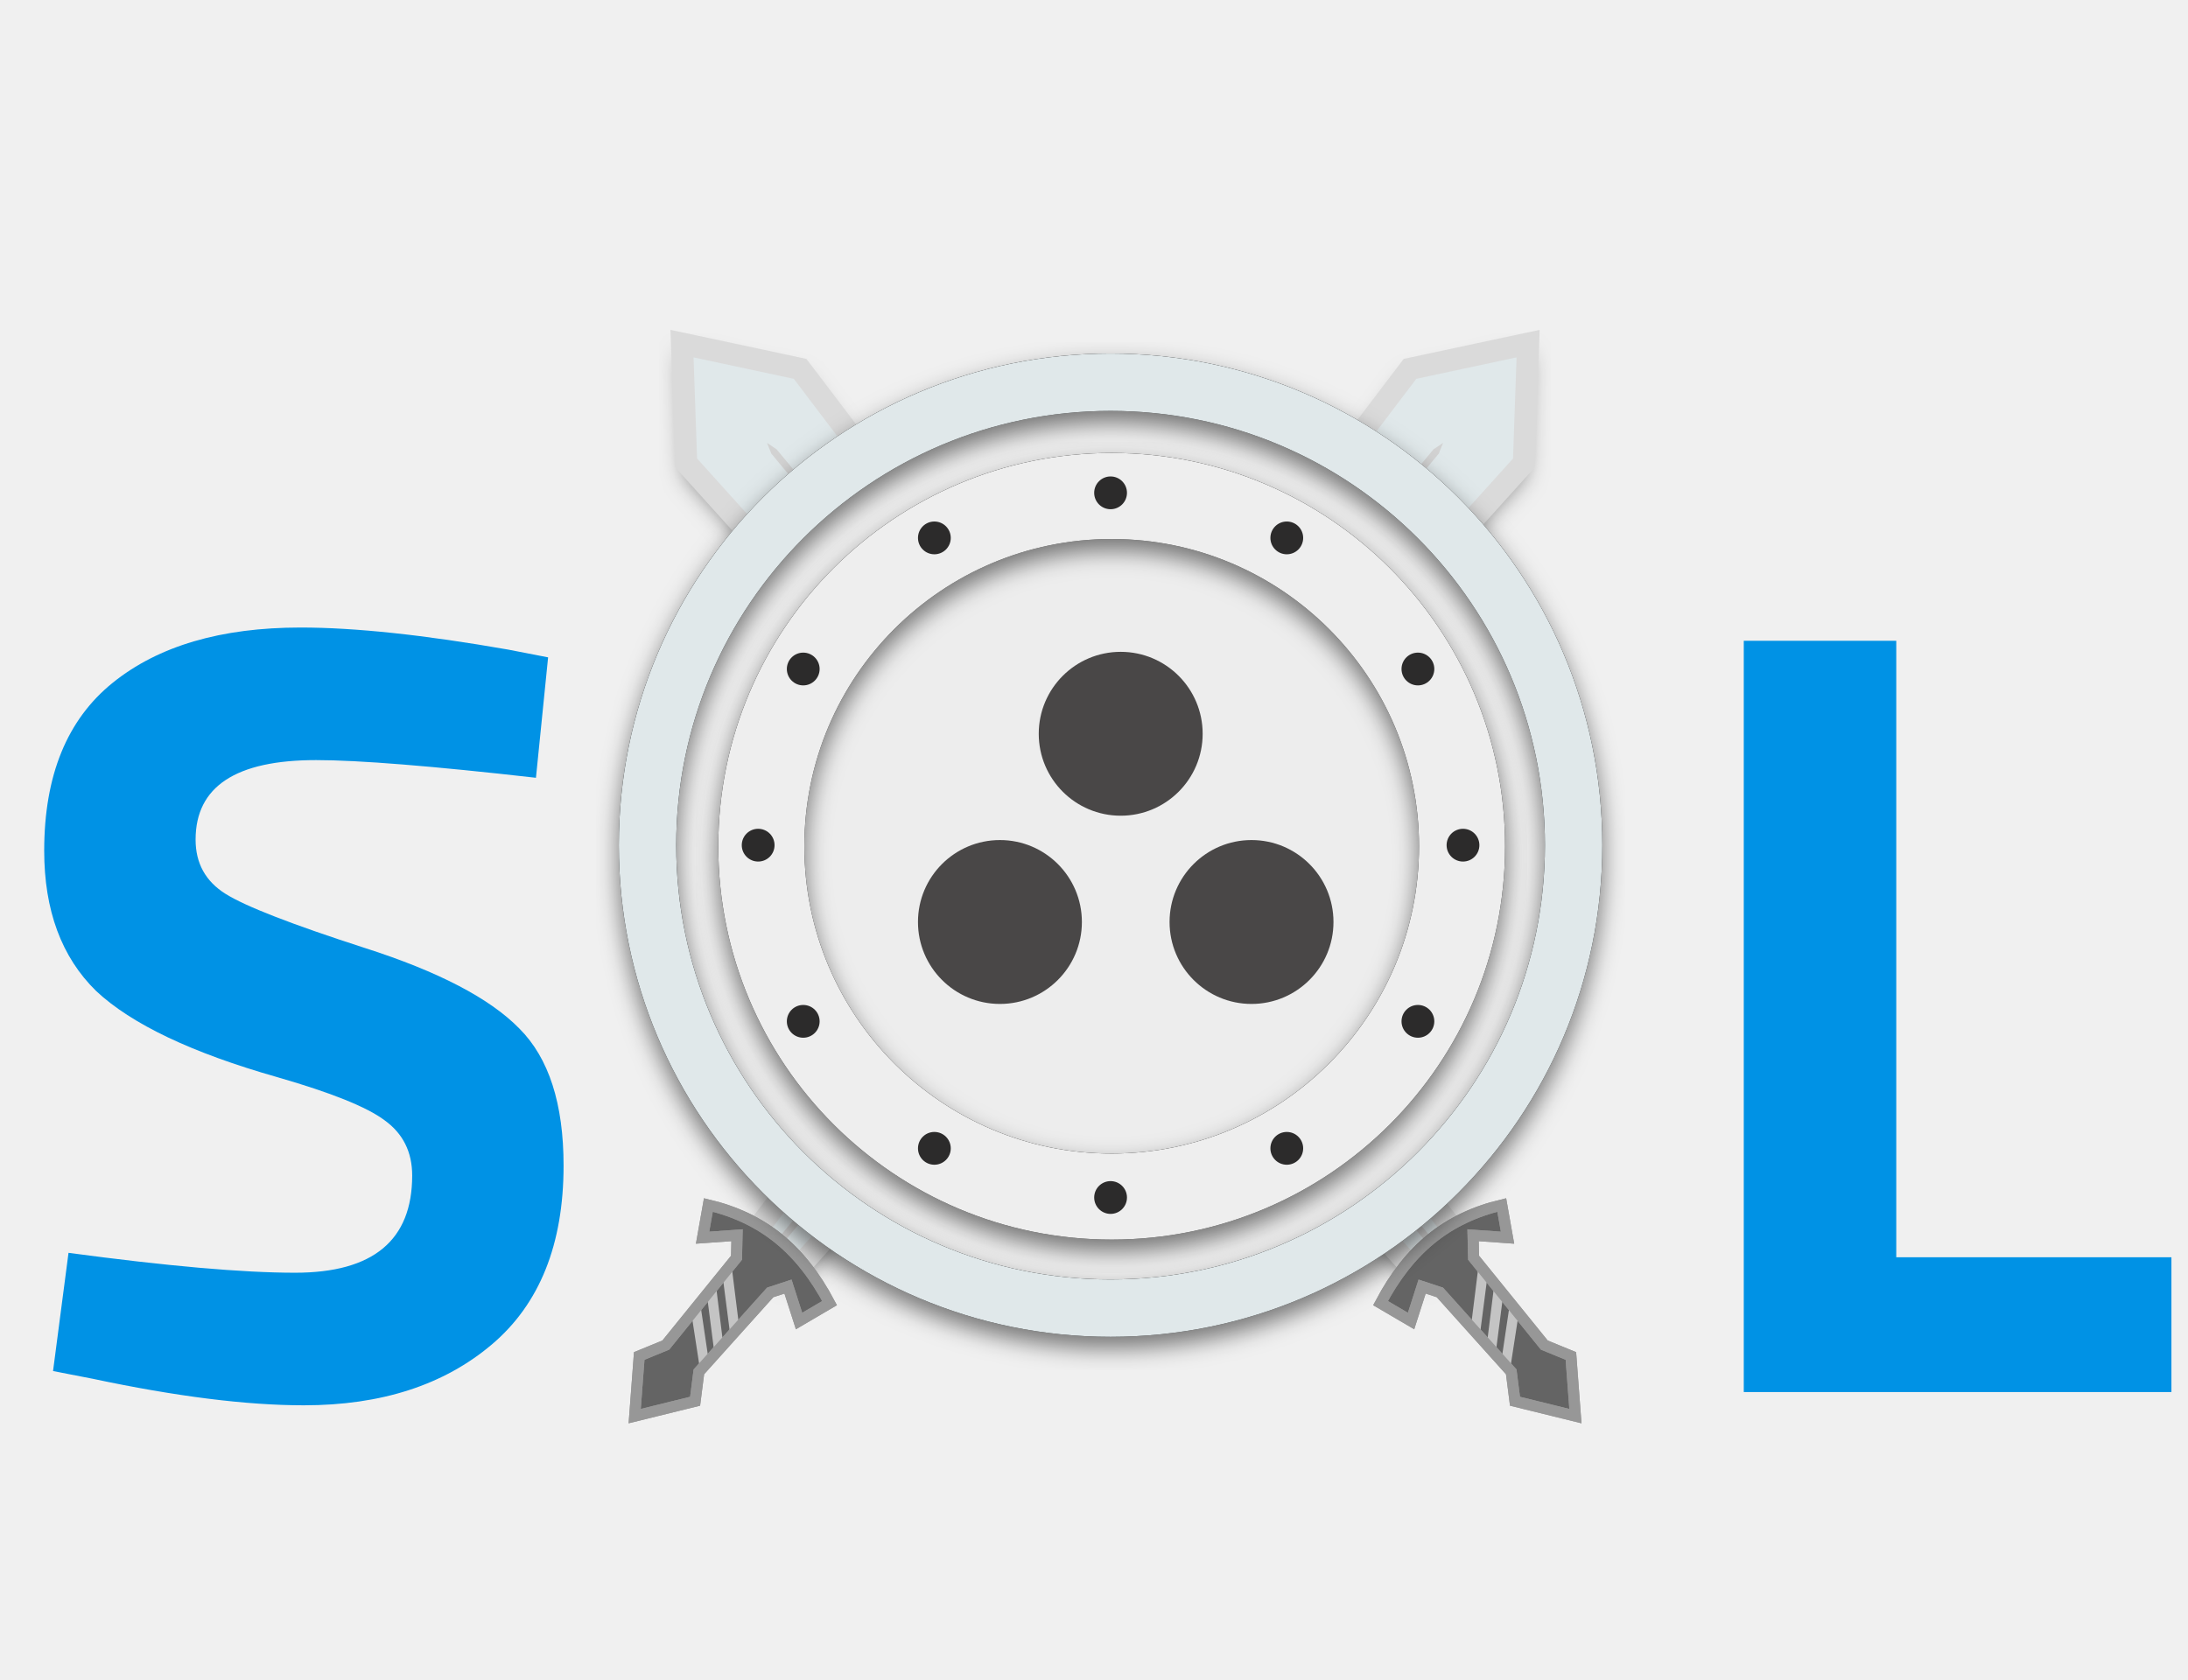
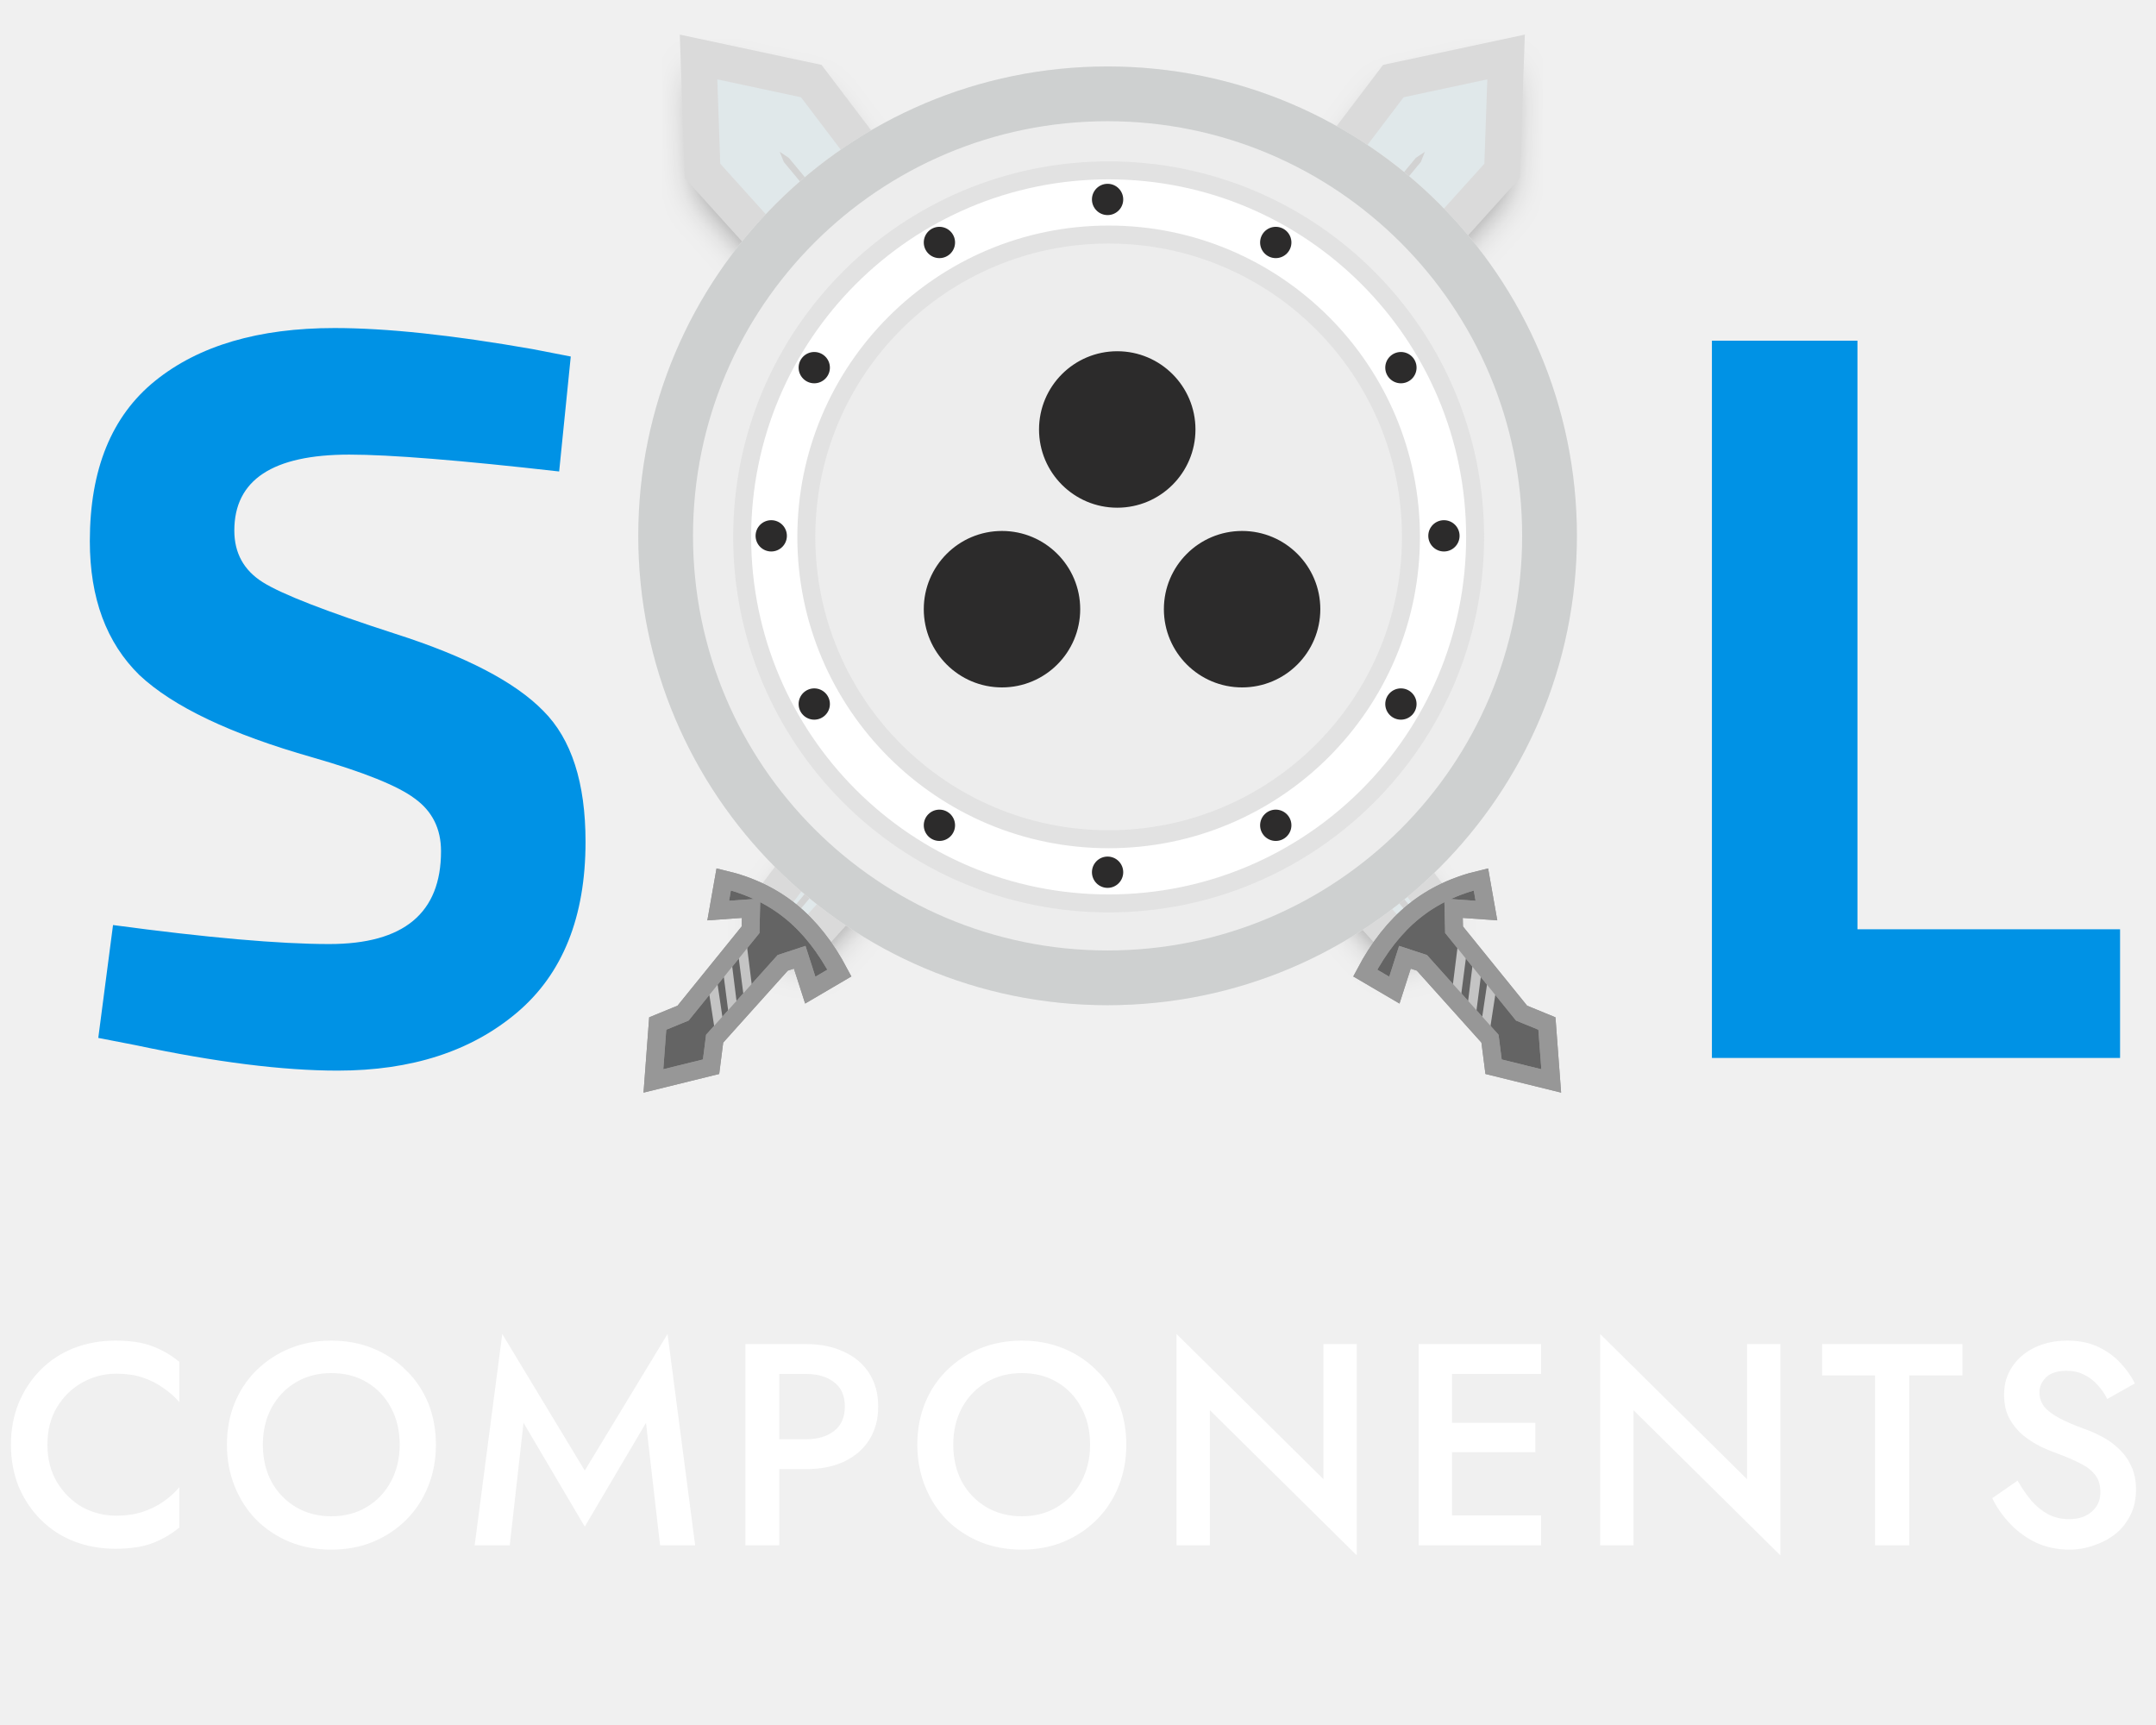
- <svg xmlns="http://www.w3.org/2000/svg" width="198" height="152" viewBox="0 0 198 152" fill="none">
-   <g clip-path="url(#clip0_1_4)">
-     <g clip-path="url(#clip1_1_4)">
-       <g clip-path="url(#clip2_1_4)">
-         <g filter="url(#filter0_d_1_4)">
-           <path d="M128.129 115.151L62.095 41.901L61.716 31.102L72.404 33.387L132.022 111.998L128.129 115.151Z" fill="black" />
-         </g>
-         <path d="M128.129 115.151L62.095 41.901L61.716 31.102L72.404 33.387L132.022 111.998L128.129 115.151Z" fill="url(#paint0_linear_1_4)" />
-         <path d="M127.754 110.226L127.139 109.466L127.683 106.006L128.246 106.702L127.754 110.226Z" fill="white" />
-         <path d="M125.662 107.642L125.047 106.882L125.591 103.423L126.154 104.118L125.662 107.642Z" fill="white" />
-         <path d="M123.338 104.772L122.722 104.012L123.266 100.552L123.829 101.248L123.338 104.772Z" fill="white" />
-         <path d="M120.548 101.327L119.932 100.567L120.476 97.107L121.04 97.803L120.548 101.327Z" fill="white" />
-         <path d="M117.759 97.882L117.143 97.122L117.687 93.662L118.25 94.358L117.759 97.882Z" fill="white" />
-         <path d="M114.969 94.437L114.353 93.677L114.897 90.218L115.461 90.913L114.969 94.437Z" fill="white" />
-         <path d="M69.8 41.058L69.411 40.088L70.278 40.671L129.571 112.082L129.093 112.469L69.8 41.058Z" fill="#D2D2D2" />
-         <path fill-rule="evenodd" clip-rule="evenodd" d="M128.129 115.151L62.095 41.901L61.716 31.102L72.404 33.387L132.022 111.998L128.129 115.151Z" stroke="#DADADA" stroke-width="2" />
-         <path fill-rule="evenodd" clip-rule="evenodd" d="M124.929 117.951C126.226 115.494 127.765 113.544 129.546 112.102C131.327 110.66 133.444 109.649 135.898 109.068L136.421 112.028L133.304 111.806L133.351 113.845L139.751 121.749L142.155 122.735L142.564 128.178L137.097 126.831L136.758 124.173L130.302 116.983L128.693 116.452L127.692 119.571L124.929 117.951Z" fill="#646464" stroke="#979797" />
-         <path d="M136.63 124.106L135.865 123.161L136.67 117.745L137.459 118.719L136.63 124.106ZM135.329 122.638L134.551 121.677L135.25 116.048L136.052 117.038L135.329 122.638ZM133.904 120.94L133.124 119.977L133.825 114.35L134.629 115.343L133.904 120.94Z" fill="#C4C4C4" />
-         <path fill-rule="evenodd" clip-rule="evenodd" d="M124.929 117.951C126.226 115.494 127.765 113.544 129.546 112.102C131.327 110.66 133.444 109.649 135.898 109.068L136.421 112.028L133.304 111.806L133.351 113.845L139.751 121.749L142.155 122.735L142.564 128.178L137.097 126.831L136.758 124.173L130.302 116.983L128.693 116.452L127.692 119.571L124.929 117.951Z" stroke="#979797" />
-         <g filter="url(#filter1_d_1_4)">
-           <path d="M71.871 115.151L137.906 41.901L138.284 31.102L127.596 33.387L67.978 111.998L71.871 115.151Z" fill="black" />
-         </g>
-         <path d="M71.871 115.151L137.906 41.901L138.284 31.102L127.596 33.387L67.978 111.998L71.871 115.151Z" fill="url(#paint1_linear_1_4)" />
-         <path d="M72.246 110.226L72.862 109.466L72.317 106.006L71.754 106.702L72.246 110.226Z" fill="white" />
-         <path d="M74.338 107.642L74.954 106.882L74.41 103.423L73.846 104.118L74.338 107.642Z" fill="white" />
-         <path d="M76.663 104.772L77.278 104.012L76.734 100.552L76.171 101.248L76.663 104.772Z" fill="white" />
-         <path d="M79.452 101.327L80.068 100.567L79.524 97.107L78.96 97.803L79.452 101.327Z" fill="white" />
-         <path d="M82.242 97.882L82.857 97.122L82.313 93.662L81.75 94.358L82.242 97.882Z" fill="white" />
-         <path d="M85.031 94.437L85.647 93.677L85.103 90.218L84.54 90.913L85.031 94.437Z" fill="white" />
-         <path d="M130.2 41.058L130.589 40.088L129.722 40.671L70.429 112.082L70.907 112.469L130.2 41.058Z" fill="#D2D2D2" />
-         <path fill-rule="evenodd" clip-rule="evenodd" d="M71.871 115.151L137.906 41.901L138.284 31.102L127.596 33.387L67.978 111.998L71.871 115.151Z" stroke="#DADADA" stroke-width="2" />
-         <path fill-rule="evenodd" clip-rule="evenodd" d="M75.072 117.951C73.774 115.494 72.235 113.544 70.454 112.102C68.673 110.66 66.556 109.649 64.103 109.068L63.579 112.028L66.696 111.806L66.649 113.845L60.249 121.749L57.846 122.735L57.436 128.178L62.903 126.831L63.242 124.173L69.698 116.983L71.308 116.452L72.308 119.571L75.072 117.951Z" fill="#646464" stroke="#979797" />
-         <path d="M63.37 124.106L64.135 123.161L63.33 117.745L62.541 118.719L63.37 124.106ZM64.671 122.638L65.449 121.677L64.751 116.048L63.948 117.038L64.671 122.638ZM66.096 120.94L66.876 119.977L66.175 114.35L65.371 115.343L66.096 120.94Z" fill="#C4C4C4" />
-         <path fill-rule="evenodd" clip-rule="evenodd" d="M75.072 117.951C73.774 115.494 72.235 113.544 70.454 112.102C68.673 110.66 66.556 109.649 64.103 109.068L63.579 112.028L66.696 111.806L66.649 113.845L60.249 121.749L57.846 122.735L57.436 128.178L62.903 126.831L63.242 124.173L69.698 116.983L71.308 116.452L72.308 119.571L75.072 117.951Z" stroke="#979797" />
-         <path d="M100.5 121C125.077 121 145 101.077 145 76.5C145 51.923 125.077 32 100.5 32C75.924 32 56 51.923 56 76.5C56 101.077 75.924 121 100.5 121Z" fill="url(#paint2_linear_1_4)" />
-         <g filter="url(#filter2_d_1_4)">
-           <path d="M100.5 32C125.077 32 145 51.923 145 76.5C145 101.077 125.077 121 100.5 121C75.924 121 56 101.077 56 76.5C56 51.923 75.924 32 100.5 32ZM100.5 37.192C78.791 37.192 61.192 54.791 61.192 76.5C61.192 98.209 78.791 115.808 100.5 115.808C122.21 115.808 139.808 98.209 139.808 76.5C139.808 54.791 122.21 37.192 100.5 37.192Z" fill="black" />
-         </g>
-         <path d="M100.5 32C125.077 32 145 51.923 145 76.5C145 101.077 125.077 121 100.5 121C75.924 121 56 101.077 56 76.5C56 51.923 75.924 32 100.5 32ZM100.5 37.192C78.791 37.192 61.192 54.791 61.192 76.5C61.192 98.209 78.791 115.808 100.5 115.808C122.21 115.808 139.808 98.209 139.808 76.5C139.808 54.791 122.21 37.192 100.5 37.192Z" fill="url(#paint3_linear_1_4)" />
-         <g filter="url(#filter3_d_1_4)">
-           <path d="M100.6 41C120.261 41 136.2 56.939 136.2 76.6C136.2 96.261 120.261 112.2 100.6 112.2C80.939 112.2 65 96.261 65 76.6C65 56.939 80.939 41 100.6 41ZM100.6 48.788C85.24 48.788 72.788 61.24 72.788 76.6C72.788 91.96 85.24 104.412 100.6 104.412C115.961 104.412 128.413 91.96 128.413 76.6C128.413 61.24 115.961 48.788 100.6 48.788Z" fill="black" />
-         </g>
-         <path d="M100.6 41C120.261 41 136.2 56.939 136.2 76.6C136.2 96.261 120.261 112.2 100.6 112.2C80.939 112.2 65 96.261 65 76.6C65 56.939 80.939 41 100.6 41ZM100.6 48.788C85.24 48.788 72.788 61.24 72.788 76.6C72.788 91.96 85.24 104.412 100.6 104.412C115.961 104.412 128.413 91.96 128.413 76.6C128.413 61.24 115.961 48.788 100.6 48.788Z" fill="url(#paint4_linear_1_4)" />
-         <path d="M101.417 73.833C105.513 73.833 108.833 70.513 108.833 66.417C108.833 62.321 105.513 59 101.417 59C97.321 59 94 62.321 94 66.417C94 70.513 97.321 73.833 101.417 73.833Z" fill="url(#paint5_radial_1_4)" />
-         <path d="M90.488 90.871C94.584 90.871 97.904 87.55 97.904 83.454C97.904 79.358 94.584 76.037 90.488 76.037C86.391 76.037 83.071 79.358 83.071 83.454C83.071 87.55 86.391 90.871 90.488 90.871Z" fill="url(#paint6_radial_1_4)" />
-         <path d="M113.254 90.871C117.35 90.871 120.671 87.55 120.671 83.454C120.671 79.358 117.35 76.037 113.254 76.037C109.158 76.037 105.838 79.358 105.838 83.454C105.838 87.55 109.158 90.871 113.254 90.871Z" fill="url(#paint7_radial_1_4)" />
-         <path d="M100.5 46.092C101.319 46.092 101.984 45.428 101.984 44.608C101.984 43.789 101.319 43.125 100.5 43.125C99.681 43.125 99.017 43.789 99.017 44.608C99.017 45.428 99.681 46.092 100.5 46.092Z" fill="url(#paint8_radial_1_4)" />
-         <path d="M116.446 50.171C117.265 50.171 117.929 49.507 117.929 48.688C117.929 47.868 117.265 47.204 116.446 47.204C115.627 47.204 114.963 47.868 114.963 48.688C114.963 49.507 115.627 50.171 116.446 50.171Z" fill="url(#paint9_radial_1_4)" />
-         <path d="M128.313 62.038C129.132 62.038 129.796 61.373 129.796 60.554C129.796 59.735 129.132 59.071 128.313 59.071C127.493 59.071 126.829 59.735 126.829 60.554C126.829 61.373 127.493 62.038 128.313 62.038Z" fill="url(#paint10_radial_1_4)" />
-         <path d="M132.392 77.983C133.211 77.983 133.875 77.319 133.875 76.5C133.875 75.681 133.211 75.017 132.392 75.017C131.573 75.017 130.908 75.681 130.908 76.5C130.908 77.319 131.573 77.983 132.392 77.983Z" fill="url(#paint11_radial_1_4)" />
-         <path d="M128.313 93.929C129.132 93.929 129.796 93.265 129.796 92.446C129.796 91.627 129.132 90.963 128.313 90.963C127.493 90.963 126.829 91.627 126.829 92.446C126.829 93.265 127.493 93.929 128.313 93.929Z" fill="url(#paint12_radial_1_4)" />
-         <path d="M116.446 105.425C117.265 105.425 117.929 104.761 117.929 103.942C117.929 103.122 117.265 102.458 116.446 102.458C115.627 102.458 114.963 103.122 114.963 103.942C114.963 104.761 115.627 105.425 116.446 105.425Z" fill="url(#paint13_radial_1_4)" />
-         <path d="M100.5 109.875C101.319 109.875 101.984 109.211 101.984 108.392C101.984 107.572 101.319 106.908 100.5 106.908C99.681 106.908 99.017 107.572 99.017 108.392C99.017 109.211 99.681 109.875 100.5 109.875Z" fill="url(#paint14_radial_1_4)" />
-         <path d="M84.554 105.425C85.374 105.425 86.038 104.761 86.038 103.942C86.038 103.122 85.374 102.458 84.554 102.458C83.735 102.458 83.071 103.122 83.071 103.942C83.071 104.761 83.735 105.425 84.554 105.425Z" fill="url(#paint15_radial_1_4)" />
-         <path d="M72.688 93.929C73.507 93.929 74.171 93.265 74.171 92.446C74.171 91.627 73.507 90.963 72.688 90.963C71.868 90.963 71.204 91.627 71.204 92.446C71.204 93.265 71.868 93.929 72.688 93.929Z" fill="url(#paint16_radial_1_4)" />
-         <path d="M68.609 77.983C69.428 77.983 70.092 77.319 70.092 76.5C70.092 75.681 69.428 75.017 68.609 75.017C67.789 75.017 67.125 75.681 67.125 76.5C67.125 77.319 67.789 77.983 68.609 77.983Z" fill="url(#paint17_radial_1_4)" />
-         <path d="M72.688 62.038C73.507 62.038 74.171 61.373 74.171 60.554C74.171 59.735 73.507 59.071 72.688 59.071C71.868 59.071 71.204 59.735 71.204 60.554C71.204 61.373 71.868 62.038 72.688 62.038Z" fill="url(#paint18_radial_1_4)" />
-         <path d="M84.554 50.171C85.374 50.171 86.038 49.507 86.038 48.688C86.038 47.868 85.374 47.204 84.554 47.204C83.735 47.204 83.071 47.868 83.071 48.688C83.071 49.507 83.735 50.171 84.554 50.171Z" fill="url(#paint19_radial_1_4)" />
-         <path d="M28.6 68.8C21.333 68.8 17.7 71.2 17.7 76C17.7 78.133 18.6 79.767 20.4 80.9C22.2 82.033 26.4 83.667 33 85.8C39.667 87.933 44.333 90.367 47 93.1C49.667 95.767 51 99.9 51 105.5C51 112.633 48.833 118.033 44.5 121.7C40.167 125.367 34.5 127.2 27.5 127.2C22.3 127.2 15.933 126.4 8.4 124.8L4.8 124.1L6.2 113.4C15.133 114.6 21.967 115.2 26.7 115.2C33.767 115.2 37.3 112.267 37.3 106.4C37.3 104.267 36.467 102.6 34.8 101.4C33.2 100.2 29.967 98.9 25.1 97.5C17.367 95.3 11.9 92.7 8.7 89.7C5.567 86.633 4 82.4 4 77C4 70.2 6.067 65.133 10.2 61.8C14.333 58.467 20 56.8 27.2 56.8C32.133 56.8 38.4 57.467 46 58.8L49.6 59.5L48.5 70.4C39.1 69.333 32.467 68.8 28.6 68.8Z" fill="#0092E5" />
-         <path d="M196.5 126H157.8V58H171.6V113.8H196.5V126Z" fill="#0092E5" />
-       </g>
-     </g>
+ <svg xmlns="http://www.w3.org/2000/svg" width="120" height="96" viewBox="0 0 120 96" fill="none">
+   <g filter="url(#filter0_d_2_11)">
+     <path d="M77.865 52.509L39.102 9.51L38.88 3.171L45.154 4.512L80.151 50.658L77.865 52.509Z" fill="black" />
  </g>
+   <path d="M77.865 52.509L39.102 9.51L38.88 3.171L45.154 4.512L80.151 50.658L77.865 52.509Z" fill="url(#paint0_linear_2_11)" />
+   <path d="M77.645 49.618L77.284 49.172L77.603 47.141L77.934 47.549L77.645 49.618Z" fill="white" />
+   <path d="M76.417 48.101L76.056 47.655L76.375 45.624L76.706 46.033L76.417 48.101Z" fill="white" />
+   <path d="M75.053 46.416L74.691 45.97L75.011 43.939L75.341 44.347L75.053 46.416Z" fill="white" />
+   <path d="M73.415 44.394L73.054 43.948L73.373 41.917L73.704 42.325L73.415 44.394Z" fill="white" />
+   <path d="M71.778 42.372L71.416 41.926L71.736 39.895L72.066 40.303L71.778 42.372Z" fill="white" />
+   <path d="M70.14 40.35L69.779 39.904L70.098 37.873L70.429 38.281L70.14 40.35Z" fill="white" />
+   <path d="M43.626 9.015L43.397 8.446L43.906 8.788L78.712 50.707L78.431 50.935L43.626 9.015Z" fill="#D2D2D2" />
+   <path fill-rule="evenodd" clip-rule="evenodd" d="M77.865 52.509L39.102 9.51L38.88 3.171L45.154 4.512L80.151 50.658L77.865 52.509Z" stroke="#DADADA" stroke-width="2" />
+   <path fill-rule="evenodd" clip-rule="evenodd" d="M75.987 54.152C76.748 52.71 77.652 51.566 78.697 50.719C79.743 49.873 80.985 49.279 82.426 48.938L82.733 50.676L80.903 50.545L80.931 51.742L84.688 56.382L86.099 56.961L86.339 60.156L83.13 59.365L82.931 57.805L79.141 53.584L78.196 53.273L77.609 55.103L75.987 54.152Z" fill="#646464" stroke="#979797" />
+   <path d="M82.856 57.766L82.406 57.211L82.879 54.032L83.342 54.604L82.856 57.766ZM82.092 56.904L81.635 56.34L82.045 53.035L82.516 53.617L82.092 56.904ZM81.255 55.907L80.797 55.342L81.209 52.039L81.681 52.622L81.255 55.907Z" fill="#C4C4C4" />
+   <path fill-rule="evenodd" clip-rule="evenodd" d="M75.987 54.152C76.748 52.71 77.652 51.566 78.697 50.719C79.743 49.873 80.985 49.279 82.426 48.938L82.733 50.676L80.903 50.545L80.931 51.742L84.688 56.382L86.099 56.961L86.339 60.156L83.13 59.365L82.931 57.805L79.141 53.584L78.196 53.273L77.609 55.103L75.987 54.152Z" stroke="#979797" />
+   <g filter="url(#filter1_d_2_11)">
+     <path d="M44.841 52.509L83.604 9.51L83.826 3.171L77.552 4.512L42.556 50.658L44.841 52.509Z" fill="black" />
+   </g>
+   <path d="M44.841 52.509L83.604 9.51L83.826 3.171L77.552 4.512L42.556 50.658L44.841 52.509Z" fill="url(#paint1_linear_2_11)" />
+   <path d="M45.061 49.618L45.422 49.172L45.103 47.141L44.773 47.549L45.061 49.618Z" fill="white" />
+   <path d="M46.289 48.101L46.651 47.655L46.331 45.624L46.001 46.033L46.289 48.101Z" fill="white" />
+   <path d="M47.654 46.416L48.015 45.97L47.696 43.939L47.365 44.347L47.654 46.416Z" fill="white" />
+   <path d="M49.291 44.394L49.653 43.948L49.333 41.917L49.003 42.325L49.291 44.394Z" fill="white" />
+   <path d="M50.929 42.372L51.29 41.926L50.971 39.895L50.64 40.303L50.929 42.372Z" fill="white" />
+   <path d="M52.566 40.35L52.928 39.904L52.608 37.873L52.278 38.281L52.566 40.35Z" fill="white" />
+   <path d="M79.081 9.015L79.309 8.446L78.8 8.788L43.995 50.707L44.275 50.935L79.081 9.015Z" fill="#D2D2D2" />
+   <path fill-rule="evenodd" clip-rule="evenodd" d="M44.841 52.509L83.604 9.51L83.826 3.171L77.552 4.512L42.556 50.658L44.841 52.509Z" stroke="#DADADA" stroke-width="2" />
+   <path fill-rule="evenodd" clip-rule="evenodd" d="M46.72 54.152C45.958 52.71 45.055 51.566 44.009 50.719C42.964 49.873 41.721 49.279 40.281 48.938L39.974 50.676L41.803 50.545L41.776 51.742L38.019 56.382L36.608 56.961L36.368 60.156L39.577 59.365L39.776 57.805L43.566 53.584L44.51 53.273L45.098 55.103L46.72 54.152Z" fill="#646464" stroke="#979797" />
+   <path d="M39.851 57.766L40.3 57.211L39.828 54.032L39.364 54.604L39.851 57.766ZM40.615 56.904L41.072 56.34L40.661 53.035L40.19 53.617L40.615 56.904ZM41.451 55.907L41.909 55.342L41.498 52.039L41.026 52.622L41.451 55.907Z" fill="#C4C4C4" />
+   <path fill-rule="evenodd" clip-rule="evenodd" d="M46.72 54.152C45.958 52.71 45.055 51.566 44.009 50.719C42.964 49.873 41.721 49.279 40.281 48.938L39.974 50.676L41.803 50.545L41.776 51.742L38.019 56.382L36.608 56.961L36.368 60.156L39.577 59.365L39.776 57.805L43.566 53.584L44.51 53.273L45.098 55.103L46.72 54.152Z" stroke="#979797" />
+   <path d="M61.647 55.942C76.074 55.942 87.769 44.247 87.769 29.82C87.769 15.393 76.074 3.698 61.647 3.698C47.22 3.698 35.525 15.393 35.525 29.82C35.525 44.247 47.22 55.942 61.647 55.942Z" fill="url(#paint2_linear_2_11)" />
+   <path fill-rule="evenodd" clip-rule="evenodd" d="M87.769 29.82C87.769 15.393 76.074 3.698 61.647 3.698C47.22 3.698 35.525 15.393 35.525 29.82C35.525 44.247 47.22 55.942 61.647 55.942C76.074 55.942 87.769 44.247 87.769 29.82ZM38.572 29.82C38.572 17.076 48.903 6.746 61.647 6.746C74.39 6.746 84.721 17.076 84.721 29.82C84.721 42.564 74.39 52.895 61.647 52.895C48.903 52.895 38.572 42.564 38.572 29.82Z" fill="#CED0D0" />
+   <path d="M61.706 9.481C72.971 9.481 82.103 18.614 82.103 29.879C82.103 41.144 72.971 50.277 61.706 50.277C50.44 50.277 41.308 41.144 41.308 29.879C41.308 18.614 50.44 9.481 61.706 9.481ZM61.706 13.053C52.413 13.053 44.879 20.586 44.879 29.879C44.879 39.172 52.413 46.705 61.706 46.705C70.998 46.705 78.532 39.172 78.532 29.879C78.532 20.586 70.998 13.053 61.706 13.053Z" fill="white" stroke="#E2E2E2" />
+   <path fill-rule="evenodd" clip-rule="evenodd" d="M62.517 11.099C62.517 11.58 62.128 11.97 61.647 11.97C61.166 11.97 60.776 11.58 60.776 11.099C60.776 10.618 61.166 10.229 61.647 10.229C62.128 10.229 62.517 10.618 62.517 11.099ZM66.538 23.901C66.538 26.306 64.589 28.255 62.185 28.255C59.78 28.255 57.831 26.306 57.831 23.901C57.831 21.497 59.78 19.547 62.185 19.547C64.589 19.547 66.538 21.497 66.538 23.901ZM60.123 33.902C60.123 36.307 58.174 38.256 55.769 38.256C53.365 38.256 51.416 36.307 51.416 33.902C51.416 31.498 53.365 29.549 55.769 29.549C58.174 29.549 60.123 31.498 60.123 33.902ZM69.134 38.256C71.538 38.256 73.487 36.307 73.487 33.902C73.487 31.498 71.538 29.549 69.134 29.549C66.729 29.549 64.78 31.498 64.78 33.902C64.78 36.307 66.729 38.256 69.134 38.256ZM71.007 14.365C71.488 14.365 71.878 13.975 71.878 13.494C71.878 13.013 71.488 12.623 71.007 12.623C70.526 12.623 70.136 13.013 70.136 13.494C70.136 13.975 70.526 14.365 71.007 14.365ZM78.844 20.46C78.844 20.941 78.454 21.331 77.973 21.331C77.492 21.331 77.102 20.941 77.102 20.46C77.102 19.979 77.492 19.589 77.973 19.589C78.454 19.589 78.844 19.979 78.844 20.46ZM80.368 30.691C80.848 30.691 81.238 30.301 81.238 29.82C81.238 29.339 80.848 28.95 80.368 28.95C79.887 28.95 79.497 29.339 79.497 29.82C79.497 30.301 79.887 30.691 80.368 30.691ZM78.844 39.181C78.844 39.661 78.454 40.051 77.973 40.051C77.492 40.051 77.102 39.661 77.102 39.181C77.102 38.7 77.492 38.31 77.973 38.31C78.454 38.31 78.844 38.7 78.844 39.181ZM71.007 46.8C71.488 46.8 71.878 46.41 71.878 45.929C71.878 45.448 71.488 45.058 71.007 45.058C70.526 45.058 70.136 45.448 70.136 45.929C70.136 46.41 70.526 46.8 71.007 46.8ZM53.157 45.929C53.157 46.41 52.767 46.8 52.286 46.8C51.805 46.8 51.416 46.41 51.416 45.929C51.416 45.448 51.805 45.058 52.286 45.058C52.767 45.058 53.157 45.448 53.157 45.929ZM45.32 40.051C45.801 40.051 46.191 39.661 46.191 39.181C46.191 38.7 45.801 38.31 45.32 38.31C44.84 38.31 44.45 38.7 44.45 39.181C44.45 39.661 44.84 40.051 45.32 40.051ZM43.797 29.82C43.797 30.301 43.407 30.691 42.926 30.691C42.445 30.691 42.055 30.301 42.055 29.82C42.055 29.339 42.445 28.95 42.926 28.95C43.407 28.95 43.797 29.339 43.797 29.82ZM45.32 21.331C45.801 21.331 46.191 20.941 46.191 20.46C46.191 19.979 45.801 19.589 45.32 19.589C44.84 19.589 44.45 19.979 44.45 20.46C44.45 20.941 44.84 21.331 45.32 21.331ZM53.157 13.494C53.157 13.975 52.767 14.365 52.286 14.365C51.805 14.365 51.416 13.975 51.416 13.494C51.416 13.013 51.805 12.623 52.286 12.623C52.767 12.623 53.157 13.013 53.157 13.494Z" fill="url(#paint3_radial_2_11)" />
+   <path d="M61.647 49.412C62.128 49.412 62.517 49.022 62.517 48.541C62.517 48.06 62.128 47.67 61.647 47.67C61.166 47.67 60.776 48.06 60.776 48.541C60.776 49.022 61.166 49.412 61.647 49.412Z" fill="url(#paint4_radial_2_11)" />
+   <path d="M19.441 25.3C15.175 25.3 13.042 26.709 13.042 29.527C13.042 30.779 13.57 31.738 14.627 32.403C15.684 33.068 18.149 34.027 22.023 35.279C25.937 36.532 28.676 37.96 30.242 39.565C31.807 41.13 32.59 43.556 32.59 46.844C32.59 51.031 31.318 54.201 28.774 56.353C26.23 58.506 22.904 59.582 18.795 59.582C15.742 59.582 12.005 59.112 7.583 58.173L5.47 57.762L6.291 51.481C11.535 52.185 15.547 52.538 18.325 52.538C22.473 52.538 24.547 50.816 24.547 47.372C24.547 46.12 24.058 45.141 23.08 44.437C22.141 43.733 20.243 42.969 17.386 42.148C12.846 40.856 9.637 39.33 7.759 37.569C5.92 35.769 5 33.284 5 30.114C5 26.122 6.213 23.148 8.639 21.191C11.066 19.234 14.392 18.256 18.619 18.256C21.515 18.256 25.193 18.647 29.654 19.43L31.768 19.841L31.122 26.239C25.604 25.613 21.71 25.3 19.441 25.3Z" fill="#0092E5" />
+   <path d="M118 58.877H95.283V18.96H103.383V51.716H118V58.877Z" fill="#0092E5" />
+   <path d="M2.64 80.4C2.64 81.189 2.816 81.883 3.168 82.48C3.531 83.077 4 83.541 4.576 83.872C5.163 84.192 5.797 84.352 6.48 84.352C7.013 84.352 7.493 84.283 7.92 84.144C8.347 84.005 8.731 83.819 9.072 83.584C9.424 83.339 9.728 83.067 9.984 82.768V85.008C9.515 85.392 9.008 85.685 8.464 85.888C7.92 86.091 7.237 86.192 6.416 86.192C5.595 86.192 4.827 86.053 4.112 85.776C3.408 85.499 2.795 85.099 2.272 84.576C1.749 84.053 1.339 83.44 1.04 82.736C0.752 82.021 0.608 81.243 0.608 80.4C0.608 79.557 0.752 78.784 1.04 78.08C1.339 77.365 1.749 76.747 2.272 76.224C2.795 75.701 3.408 75.301 4.112 75.024C4.827 74.747 5.595 74.608 6.416 74.608C7.237 74.608 7.92 74.709 8.464 74.912C9.008 75.115 9.515 75.408 9.984 75.792V78.032C9.728 77.733 9.424 77.467 9.072 77.232C8.731 76.987 8.347 76.795 7.92 76.656C7.493 76.517 7.013 76.448 6.48 76.448C5.797 76.448 5.163 76.613 4.576 76.944C4 77.264 3.531 77.723 3.168 78.32C2.816 78.907 2.64 79.6 2.64 80.4ZM14.63 80.4C14.63 81.168 14.79 81.856 15.111 82.464C15.441 83.061 15.895 83.531 16.471 83.872C17.047 84.213 17.703 84.384 18.439 84.384C19.185 84.384 19.841 84.213 20.407 83.872C20.983 83.531 21.43 83.061 21.75 82.464C22.081 81.856 22.247 81.168 22.247 80.4C22.247 79.632 22.087 78.949 21.767 78.352C21.447 77.744 20.998 77.269 20.422 76.928C19.857 76.587 19.196 76.416 18.439 76.416C17.703 76.416 17.047 76.587 16.471 76.928C15.895 77.269 15.441 77.744 15.111 78.352C14.79 78.949 14.63 79.632 14.63 80.4ZM12.63 80.4C12.63 79.557 12.774 78.784 13.062 78.08C13.351 77.376 13.756 76.768 14.278 76.256C14.812 75.733 15.431 75.328 16.134 75.04C16.849 74.752 17.617 74.608 18.439 74.608C19.281 74.608 20.055 74.752 20.759 75.04C21.462 75.328 22.076 75.733 22.599 76.256C23.132 76.768 23.543 77.376 23.831 78.08C24.119 78.784 24.262 79.557 24.262 80.4C24.262 81.232 24.119 82.005 23.831 82.72C23.543 83.435 23.137 84.053 22.614 84.576C22.092 85.099 21.473 85.509 20.759 85.808C20.055 86.096 19.281 86.24 18.439 86.24C17.607 86.24 16.833 86.096 16.119 85.808C15.404 85.509 14.785 85.099 14.262 84.576C13.751 84.053 13.351 83.435 13.062 82.72C12.774 82.005 12.63 81.232 12.63 80.4ZM29.139 79.184L28.371 86H26.419L27.955 74.24L32.547 81.84L37.155 74.24L38.691 86H36.739L35.955 79.184L32.547 84.96L29.139 79.184ZM41.487 74.8H43.375V86H41.487V74.8ZM42.607 76.464V74.8H44.863C45.674 74.8 46.378 74.944 46.975 75.232C47.583 75.509 48.053 75.909 48.383 76.432C48.714 76.944 48.879 77.557 48.879 78.272C48.879 78.987 48.714 79.605 48.383 80.128C48.053 80.651 47.583 81.056 46.975 81.344C46.378 81.621 45.674 81.76 44.863 81.76H42.607V80.096H44.863C45.514 80.096 46.037 79.941 46.431 79.632C46.826 79.323 47.023 78.869 47.023 78.272C47.023 77.675 46.826 77.227 46.431 76.928C46.037 76.619 45.514 76.464 44.863 76.464H42.607ZM53.057 80.4C53.057 81.168 53.217 81.856 53.537 82.464C53.868 83.061 54.321 83.531 54.897 83.872C55.473 84.213 56.129 84.384 56.865 84.384C57.612 84.384 58.268 84.213 58.833 83.872C59.409 83.531 59.857 83.061 60.177 82.464C60.508 81.856 60.673 81.168 60.673 80.4C60.673 79.632 60.513 78.949 60.193 78.352C59.873 77.744 59.425 77.269 58.849 76.928C58.284 76.587 57.623 76.416 56.865 76.416C56.129 76.416 55.473 76.587 54.897 76.928C54.321 77.269 53.868 77.744 53.537 78.352C53.217 78.949 53.057 79.632 53.057 80.4ZM51.057 80.4C51.057 79.557 51.201 78.784 51.489 78.08C51.777 77.376 52.183 76.768 52.705 76.256C53.239 75.733 53.857 75.328 54.561 75.04C55.276 74.752 56.044 74.608 56.865 74.608C57.708 74.608 58.481 74.752 59.185 75.04C59.889 75.328 60.503 75.733 61.025 76.256C61.559 76.768 61.969 77.376 62.257 78.08C62.545 78.784 62.689 79.557 62.689 80.4C62.689 81.232 62.545 82.005 62.257 82.72C61.969 83.435 61.564 84.053 61.041 84.576C60.519 85.099 59.9 85.509 59.185 85.808C58.481 86.096 57.708 86.24 56.865 86.24C56.033 86.24 55.26 86.096 54.545 85.808C53.831 85.509 53.212 85.099 52.689 84.576C52.177 84.053 51.777 83.435 51.489 82.72C51.201 82.005 51.057 81.232 51.057 80.4ZM73.662 74.8H75.517V86.56L67.341 78.48V86H65.486V74.24L73.662 82.32V74.8ZM80.129 86V84.336H85.777V86H80.129ZM80.129 76.464V74.8H85.777V76.464H80.129ZM80.129 80.816V79.184H85.457V80.816H80.129ZM78.961 74.8H80.817V86H78.961V74.8ZM97.238 74.8H99.094V86.56L90.918 78.48V86H89.062V74.24L97.238 82.32V74.8ZM101.417 76.544V74.8H109.225V76.544H106.265V86H104.361V76.544H101.417ZM112.296 82.4C112.541 82.827 112.803 83.205 113.08 83.536C113.368 83.856 113.683 84.107 114.024 84.288C114.365 84.459 114.749 84.544 115.176 84.544C115.688 84.544 116.104 84.405 116.424 84.128C116.744 83.851 116.904 83.493 116.904 83.056C116.904 82.64 116.803 82.309 116.6 82.064C116.397 81.808 116.115 81.595 115.752 81.424C115.4 81.243 114.989 81.067 114.52 80.896C114.243 80.8 113.933 80.672 113.592 80.512C113.251 80.341 112.925 80.133 112.616 79.888C112.307 79.632 112.051 79.323 111.848 78.96C111.645 78.587 111.544 78.139 111.544 77.616C111.544 77.019 111.699 76.496 112.008 76.048C112.317 75.589 112.733 75.237 113.256 74.992C113.789 74.736 114.392 74.608 115.064 74.608C115.725 74.608 116.301 74.725 116.792 74.96C117.283 75.195 117.693 75.493 118.024 75.856C118.365 76.219 118.632 76.597 118.824 76.992L117.288 77.856C117.149 77.579 116.973 77.323 116.76 77.088C116.547 76.843 116.296 76.651 116.008 76.512C115.731 76.363 115.405 76.288 115.032 76.288C114.509 76.288 114.125 76.411 113.88 76.656C113.635 76.891 113.512 77.168 113.512 77.488C113.512 77.776 113.597 78.037 113.768 78.272C113.949 78.496 114.227 78.709 114.6 78.912C114.973 79.115 115.459 79.323 116.056 79.536C116.387 79.653 116.717 79.803 117.048 79.984C117.389 80.165 117.699 80.395 117.976 80.672C118.253 80.939 118.472 81.253 118.632 81.616C118.803 81.979 118.888 82.405 118.888 82.896C118.888 83.419 118.787 83.888 118.584 84.304C118.381 84.72 118.104 85.072 117.752 85.36C117.4 85.637 117 85.851 116.552 86C116.115 86.16 115.656 86.24 115.176 86.24C114.515 86.24 113.901 86.112 113.336 85.856C112.781 85.589 112.296 85.237 111.88 84.8C111.464 84.363 111.133 83.888 110.888 83.376L112.296 82.4Z" fill="white" />
  <defs>
-     <filter id="filter0_d_1_4" x="59.716" y="30.102" width="74.306" height="88.049" filterUnits="userSpaceOnUse" color-interpolation-filters="sRGB">
+     <filter id="filter0_d_2_11" x="36.88" y="2.171" width="45.27" height="53.338" filterUnits="userSpaceOnUse" color-interpolation-filters="sRGB">
      <feFlood flood-opacity="0" result="BackgroundImageFix" />
      <feColorMatrix in="SourceAlpha" type="matrix" values="0 0 0 0 0 0 0 0 0 0 0 0 0 0 0 0 0 0 127 0" result="hardAlpha" />
      <feOffset dy="1" />
      <feGaussianBlur stdDeviation="1" />
      <feColorMatrix type="matrix" values="0 0 0 0 0 0 0 0 0 0 0 0 0 0 0 0 0 0 0.5 0" />
-       <feBlend mode="normal" in2="BackgroundImageFix" result="effect1_dropShadow_1_4" />
-       <feBlend mode="normal" in="SourceGraphic" in2="effect1_dropShadow_1_4" result="shape" />
+       <feBlend mode="normal" in2="BackgroundImageFix" result="effect1_dropShadow_2_11" />
+       <feBlend mode="normal" in="SourceGraphic" in2="effect1_dropShadow_2_11" result="shape" />
    </filter>
-     <filter id="filter1_d_1_4" x="65.978" y="30.102" width="74.306" height="88.049" filterUnits="userSpaceOnUse" color-interpolation-filters="sRGB">
+     <filter id="filter1_d_2_11" x="40.556" y="2.171" width="45.27" height="53.338" filterUnits="userSpaceOnUse" color-interpolation-filters="sRGB">
      <feFlood flood-opacity="0" result="BackgroundImageFix" />
      <feColorMatrix in="SourceAlpha" type="matrix" values="0 0 0 0 0 0 0 0 0 0 0 0 0 0 0 0 0 0 127 0" result="hardAlpha" />
      <feOffset dy="1" />
      <feGaussianBlur stdDeviation="1" />
      <feColorMatrix type="matrix" values="0 0 0 0 0 0 0 0 0 0 0 0 0 0 0 0 0 0 0.5 0" />
-       <feBlend mode="normal" in2="BackgroundImageFix" result="effect1_dropShadow_1_4" />
-       <feBlend mode="normal" in="SourceGraphic" in2="effect1_dropShadow_1_4" result="shape" />
+       <feBlend mode="normal" in2="BackgroundImageFix" result="effect1_dropShadow_2_11" />
+       <feBlend mode="normal" in="SourceGraphic" in2="effect1_dropShadow_2_11" result="shape" />
    </filter>
-     <filter id="filter2_d_1_4" x="54" y="31" width="93" height="93" filterUnits="userSpaceOnUse" color-interpolation-filters="sRGB">
-       <feFlood flood-opacity="0" result="BackgroundImageFix" />
-       <feColorMatrix in="SourceAlpha" type="matrix" values="0 0 0 0 0 0 0 0 0 0 0 0 0 0 0 0 0 0 127 0" result="hardAlpha" />
-       <feOffset dy="1" />
-       <feGaussianBlur stdDeviation="1" />
-       <feColorMatrix type="matrix" values="0 0 0 0 0 0 0 0 0 0 0 0 0 0 0 0 0 0 0.5 0" />
-       <feBlend mode="normal" in2="BackgroundImageFix" result="effect1_dropShadow_1_4" />
-       <feBlend mode="normal" in="SourceGraphic" in2="effect1_dropShadow_1_4" result="shape" />
-     </filter>
-     <filter id="filter3_d_1_4" x="63" y="40" width="75.2" height="75.2" filterUnits="userSpaceOnUse" color-interpolation-filters="sRGB">
-       <feFlood flood-opacity="0" result="BackgroundImageFix" />
-       <feColorMatrix in="SourceAlpha" type="matrix" values="0 0 0 0 0 0 0 0 0 0 0 0 0 0 0 0 0 0 127 0" result="hardAlpha" />
-       <feOffset dy="1" />
-       <feGaussianBlur stdDeviation="1" />
-       <feColorMatrix type="matrix" values="0 0 0 0 0 0 0 0 0 0 0 0 0 0 0 0 0 0 0.5 0" />
-       <feBlend mode="normal" in2="BackgroundImageFix" result="effect1_dropShadow_1_4" />
-       <feBlend mode="normal" in="SourceGraphic" in2="effect1_dropShadow_1_4" result="shape" />
-     </filter>
-     <linearGradient id="paint0_linear_1_4" x1="-1841.53" y1="-3267.81" x2="-1683.68" y2="-7315.68" gradientUnits="userSpaceOnUse">
+     <linearGradient id="paint0_linear_2_11" x1="-1078.35" y1="-1933.33" x2="-985.692" y2="-4309.49" gradientUnits="userSpaceOnUse">
      <stop stop-color="#E0E8EA" />
      <stop offset="0.207" stop-color="#808080" />
      <stop offset="0.676" stop-color="#191918" />
      <stop offset="1" stop-color="#C2C2C2" />
    </linearGradient>
-     <linearGradient id="paint1_linear_1_4" x1="2041.53" y1="-3267.81" x2="1883.68" y2="-7315.68" gradientUnits="userSpaceOnUse">
+     <linearGradient id="paint1_linear_2_11" x1="1201.05" y1="-1933.33" x2="1108.4" y2="-4309.49" gradientUnits="userSpaceOnUse">
      <stop stop-color="#E0E8EA" />
      <stop offset="0.207" stop-color="#808080" />
      <stop offset="0.676" stop-color="#191918" />
      <stop offset="1" stop-color="#C2C2C2" />
    </linearGradient>
-     <linearGradient id="paint2_linear_1_4" x1="793.585" y1="-424.711" x2="8763.65" y2="9401.22" gradientUnits="userSpaceOnUse">
+     <linearGradient id="paint2_linear_2_11" x1="468.496" y1="-264.397" x2="5147.03" y2="5503.55" gradientUnits="userSpaceOnUse">
      <stop stop-color="#EDEDED" />
      <stop offset="0.475" stop-color="#757575" />
      <stop offset="1" stop-color="#E4E4E4" />
    </linearGradient>
-     <linearGradient id="paint3_linear_1_4" x1="1349.02" y1="1260.83" x2="7693.23" y2="7748.21" gradientUnits="userSpaceOnUse">
-       <stop stop-color="#E0E8EA" />
-       <stop offset="0.207" stop-color="#808080" />
-       <stop offset="0.676" stop-color="#191918" />
-       <stop offset="1" stop-color="#C2C2C2" />
-     </linearGradient>
-     <linearGradient id="paint4_linear_1_4" x1="761.706" y1="396.736" x2="6546.07" y2="6843.56" gradientUnits="userSpaceOnUse">
-       <stop stop-color="#EEEEEE" />
-       <stop offset="1" stop-color="#262626" />
-     </linearGradient>
-     <radialGradient id="paint5_radial_1_4" cx="0" cy="0" r="1" gradientUnits="userSpaceOnUse" gradientTransform="translate(835.667 800.667) scale(741.667)">
-       <stop stop-color="#959595" />
-       <stop offset="1" stop-color="#494747" />
-     </radialGradient>
-     <radialGradient id="paint6_radial_1_4" cx="0" cy="0" r="1" gradientUnits="userSpaceOnUse" gradientTransform="translate(824.738 817.704) scale(741.667 741.667)">
-       <stop stop-color="#959595" />
-       <stop offset="1" stop-color="#494747" />
-     </radialGradient>
-     <radialGradient id="paint7_radial_1_4" cx="0" cy="0" r="1" gradientUnits="userSpaceOnUse" gradientTransform="translate(847.504 817.704) scale(741.666 741.667)">
-       <stop stop-color="#959595" />
-       <stop offset="1" stop-color="#494747" />
-     </radialGradient>
-     <radialGradient id="paint8_radial_1_4" cx="0" cy="0" r="1" gradientUnits="userSpaceOnUse" gradientTransform="translate(247.35 192.589) scale(147.203 147.203)">
+     <radialGradient id="paint3_radial_2_11" cx="0" cy="0" r="1" gradientUnits="userSpaceOnUse" gradientTransform="translate(138.489 94.3517) scale(86.41 80.6494)">
      <stop stop-color="#626262" />
      <stop offset="1" stop-color="#2C2B2B" />
    </radialGradient>
-     <radialGradient id="paint9_radial_1_4" cx="0" cy="0" r="1" gradientUnits="userSpaceOnUse" gradientTransform="translate(263.296 196.668) scale(147.203 147.203)">
+     <radialGradient id="paint4_radial_2_11" cx="0" cy="0" r="1" gradientUnits="userSpaceOnUse" gradientTransform="translate(147.85 135.408) scale(86.41)">
      <stop stop-color="#626262" />
      <stop offset="1" stop-color="#2C2B2B" />
    </radialGradient>
-     <radialGradient id="paint10_radial_1_4" cx="0" cy="0" r="1" gradientUnits="userSpaceOnUse" gradientTransform="translate(275.162 208.535) scale(147.202 147.203)">
-       <stop stop-color="#626262" />
-       <stop offset="1" stop-color="#2C2B2B" />
-     </radialGradient>
-     <radialGradient id="paint11_radial_1_4" cx="0" cy="0" r="1" gradientUnits="userSpaceOnUse" gradientTransform="translate(279.242 224.481) scale(147.203)">
-       <stop stop-color="#626262" />
-       <stop offset="1" stop-color="#2C2B2B" />
-     </radialGradient>
-     <radialGradient id="paint12_radial_1_4" cx="0" cy="0" r="1" gradientUnits="userSpaceOnUse" gradientTransform="translate(275.162 240.426) scale(147.202 147.203)">
-       <stop stop-color="#626262" />
-       <stop offset="1" stop-color="#2C2B2B" />
-     </radialGradient>
-     <radialGradient id="paint13_radial_1_4" cx="0" cy="0" r="1" gradientUnits="userSpaceOnUse" gradientTransform="translate(263.296 251.922) scale(147.203 147.203)">
-       <stop stop-color="#626262" />
-       <stop offset="1" stop-color="#2C2B2B" />
-     </radialGradient>
-     <radialGradient id="paint14_radial_1_4" cx="0" cy="0" r="1" gradientUnits="userSpaceOnUse" gradientTransform="translate(247.35 256.372) scale(147.203)">
-       <stop stop-color="#626262" />
-       <stop offset="1" stop-color="#2C2B2B" />
-     </radialGradient>
-     <radialGradient id="paint15_radial_1_4" cx="0" cy="0" r="1" gradientUnits="userSpaceOnUse" gradientTransform="translate(231.404 251.922) scale(147.203)">
-       <stop stop-color="#626262" />
-       <stop offset="1" stop-color="#2C2B2B" />
-     </radialGradient>
-     <radialGradient id="paint16_radial_1_4" cx="0" cy="0" r="1" gradientUnits="userSpaceOnUse" gradientTransform="translate(219.538 240.426) scale(147.203 147.203)">
-       <stop stop-color="#626262" />
-       <stop offset="1" stop-color="#2C2B2B" />
-     </radialGradient>
-     <radialGradient id="paint17_radial_1_4" cx="0" cy="0" r="1" gradientUnits="userSpaceOnUse" gradientTransform="translate(215.458 224.481) scale(147.203 147.203)">
-       <stop stop-color="#626262" />
-       <stop offset="1" stop-color="#2C2B2B" />
-     </radialGradient>
-     <radialGradient id="paint18_radial_1_4" cx="0" cy="0" r="1" gradientUnits="userSpaceOnUse" gradientTransform="translate(219.538 208.535) scale(147.203)">
-       <stop stop-color="#626262" />
-       <stop offset="1" stop-color="#2C2B2B" />
-     </radialGradient>
-     <radialGradient id="paint19_radial_1_4" cx="0" cy="0" r="1" gradientUnits="userSpaceOnUse" gradientTransform="translate(231.404 196.668) scale(147.203)">
-       <stop stop-color="#626262" />
-       <stop offset="1" stop-color="#2C2B2B" />
-     </radialGradient>
-     <clipPath id="clip0_1_4">
-       <rect width="198" height="152" fill="white" />
-     </clipPath>
-     <clipPath id="clip1_1_4">
-       <rect width="198" height="152" fill="white" />
-     </clipPath>
-     <clipPath id="clip2_1_4">
-       <rect width="198" height="152" fill="white" />
-     </clipPath>
  </defs>
</svg>
